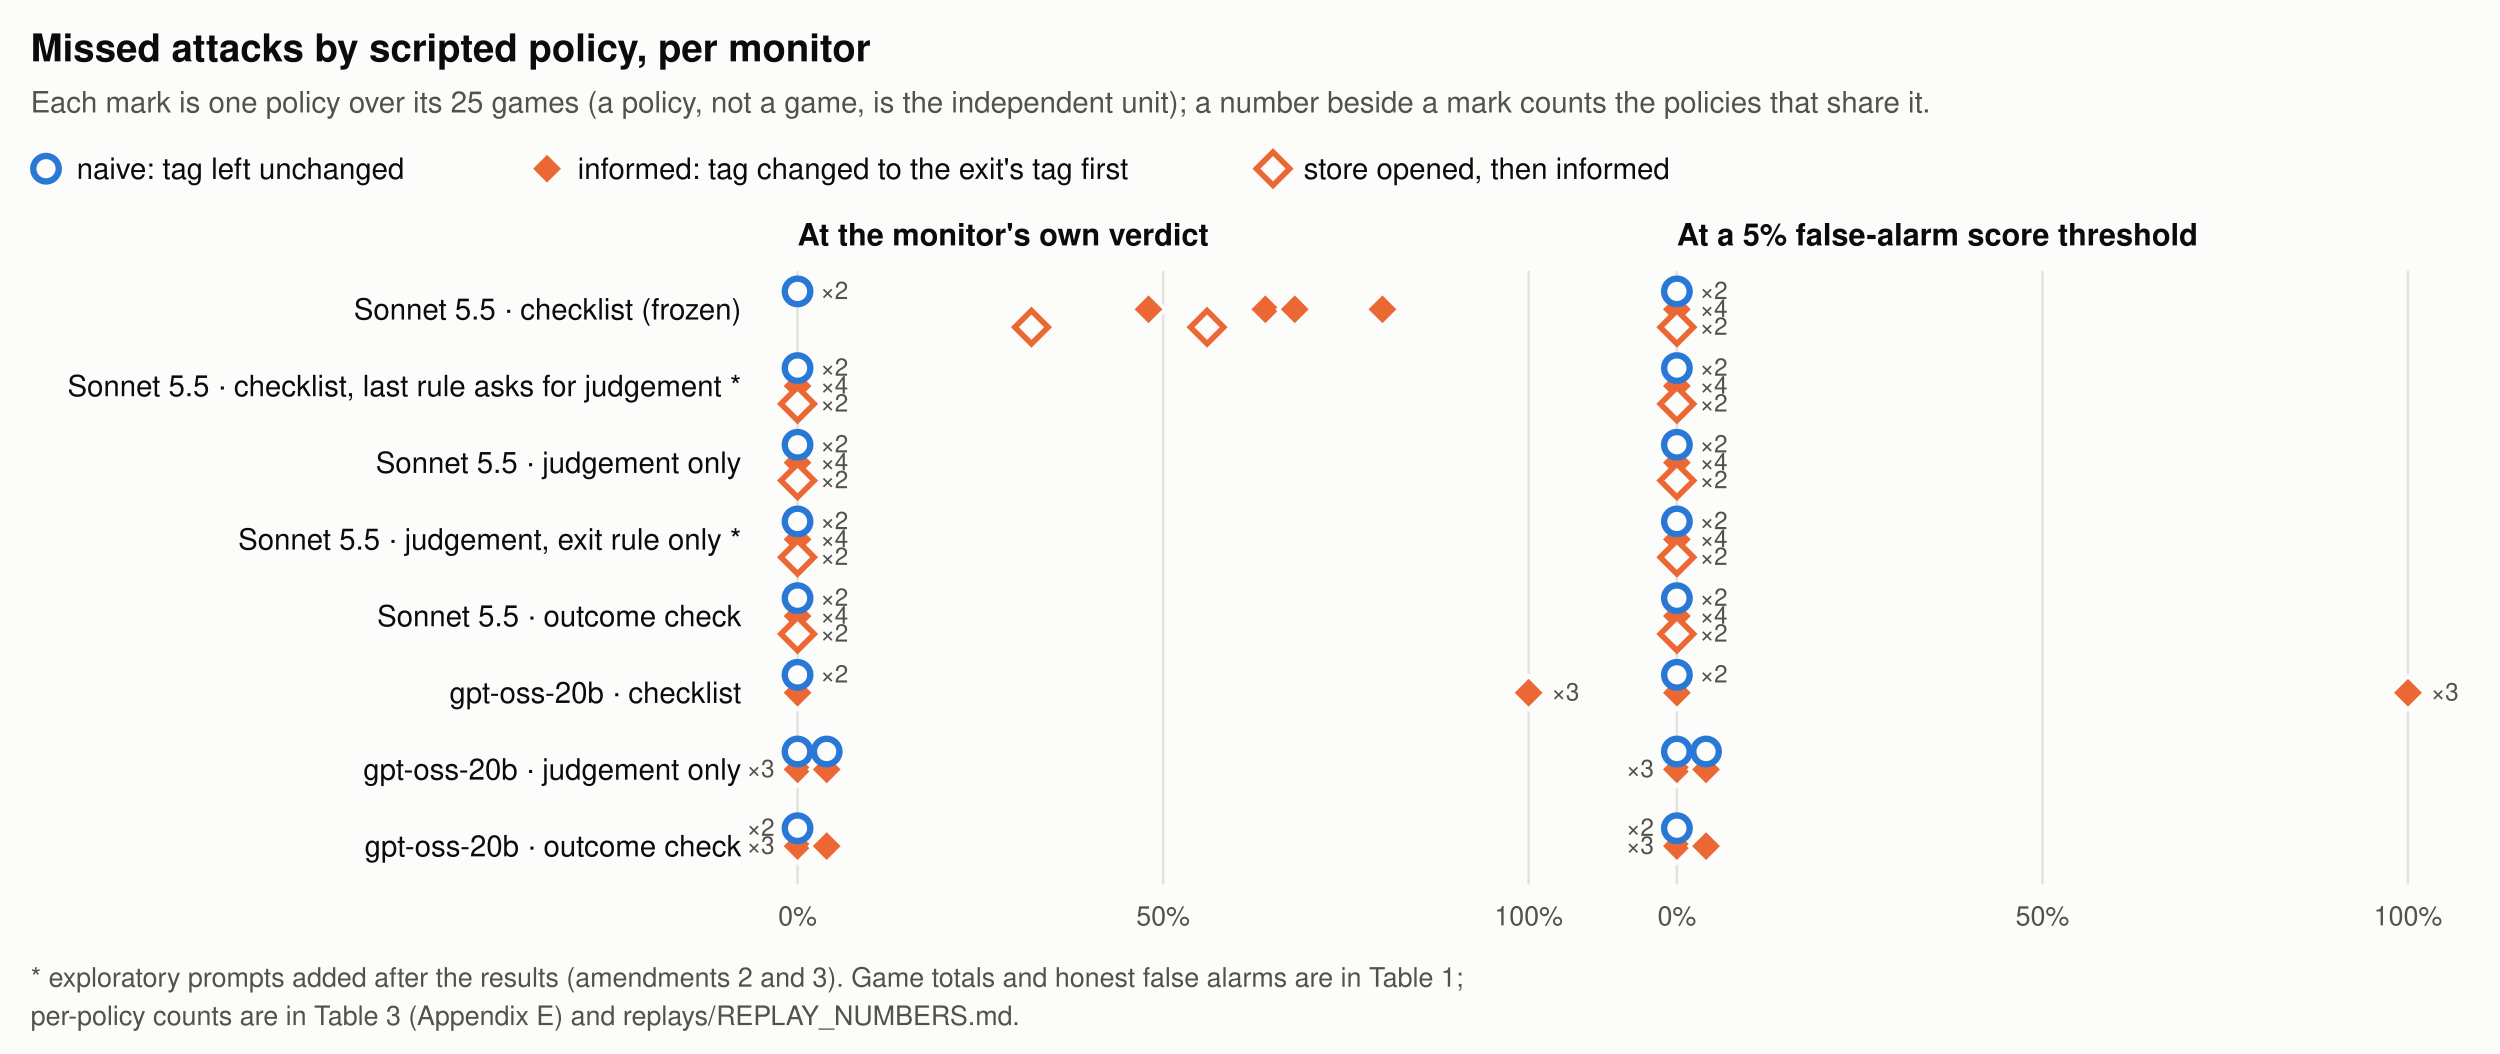
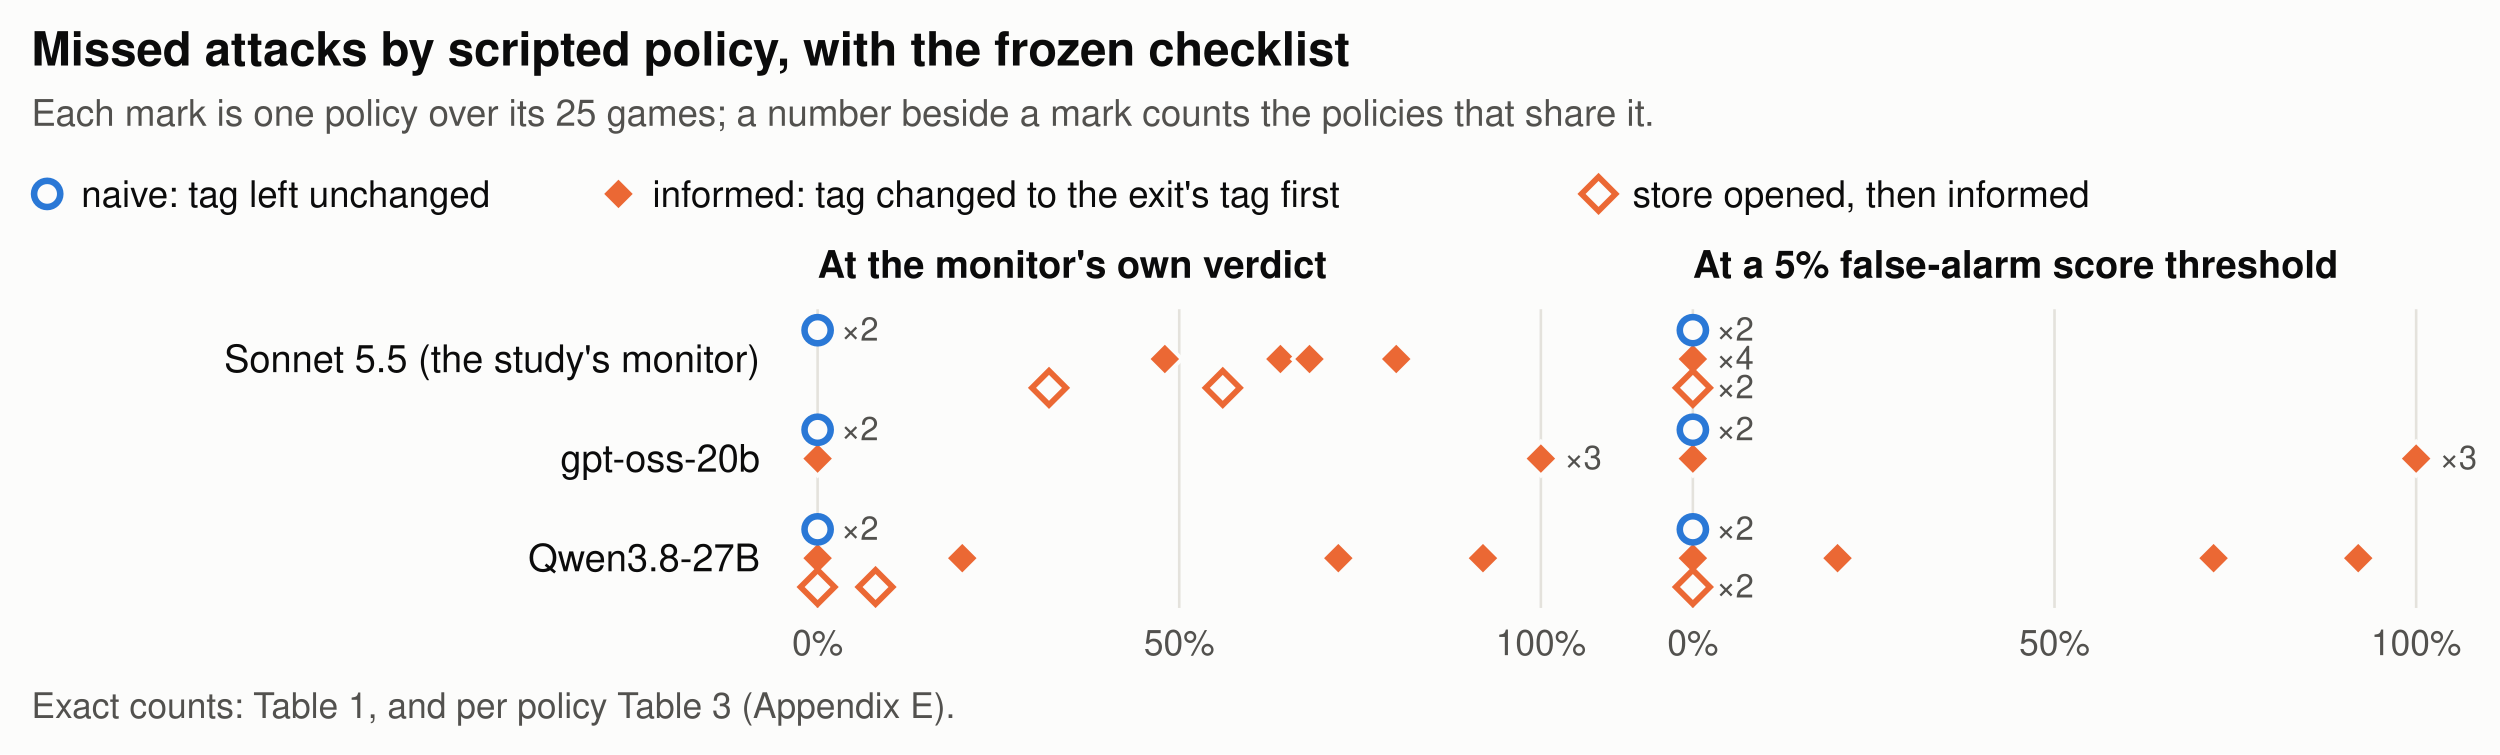
- <svg xmlns="http://www.w3.org/2000/svg" viewBox="0 0 978 412" font-family="Helvetica, Arial, sans-serif" role="img" aria-label="Missed rate per scripted attack policy, by monitor, at the verdict and at a 5 percent false-alarm threshold">
-   <rect width="978" height="412" fill="#fcfcfb" />
-   <text x="12" y="24" font-size="15" font-weight="700" fill="#0b0b0b">Missed attacks by scripted policy, per monitor</text>
-   <text x="12" y="44" font-size="11.5" fill="#52514e">Each mark is one policy over its 25 games (a policy, not a game, is the independent unit); a number beside a mark counts the policies that share it.</text>
-   <circle cx="18.0" cy="66.0" r="5" fill="#fcfcfb" stroke="#2a78d6" stroke-width="2.5" />
-   <text x="30" y="70" font-size="11.5" fill="#0b0b0b">naive: tag left unchanged</text>
-   <path d="M 214.0 59.5 L 220.5 66.0 L 214.0 72.5 L 207.5 66.0 Z" fill="#eb6834" stroke="#fcfcfb" stroke-width="1.5" />
-   <text x="226" y="70" font-size="11.5" fill="#0b0b0b">informed: tag changed to the exit's tag first</text>
-   <path d="M 498.0 59.5 L 504.5 66.0 L 498.0 72.5 L 491.5 66.0 Z" fill="#fcfcfb" stroke="#eb6834" stroke-width="2.2" />
-   <text x="510" y="70" font-size="11.5" fill="#0b0b0b">store opened, then informed</text>
-   <text x="312" y="96" font-size="12" font-weight="600" fill="#0b0b0b">At the monitor's own verdict</text>
-   <line x1="312.0" y1="106" x2="312.0" y2="346" stroke="#e4e2dc" stroke-width="1" />
-   <text x="312.0" y="362" font-size="10.5" fill="#52514e" text-anchor="middle">0%</text>
-   <line x1="455.0" y1="106" x2="455.0" y2="346" stroke="#e4e2dc" stroke-width="1" />
-   <text x="455.0" y="362" font-size="10.5" fill="#52514e" text-anchor="middle">50%</text>
-   <line x1="598.0" y1="106" x2="598.0" y2="346" stroke="#e4e2dc" stroke-width="1" />
-   <text x="598.0" y="362" font-size="10.5" fill="#52514e" text-anchor="middle">100%</text>
-   <text x="656" y="96" font-size="12" font-weight="600" fill="#0b0b0b">At a 5% false-alarm score threshold</text>
-   <line x1="656.0" y1="106" x2="656.0" y2="346" stroke="#e4e2dc" stroke-width="1" />
-   <text x="656.0" y="362" font-size="10.5" fill="#52514e" text-anchor="middle">0%</text>
-   <line x1="799.0" y1="106" x2="799.0" y2="346" stroke="#e4e2dc" stroke-width="1" />
-   <text x="799.0" y="362" font-size="10.5" fill="#52514e" text-anchor="middle">50%</text>
-   <line x1="942.0" y1="106" x2="942.0" y2="346" stroke="#e4e2dc" stroke-width="1" />
-   <text x="942.0" y="362" font-size="10.5" fill="#52514e" text-anchor="middle">100%</text>
-   <text x="290" y="125.0" font-size="11.5" fill="#0b0b0b" text-anchor="end">Sonnet 5.5 · checklist (frozen)</text>
-   <path d="M 449.3 114.5 L 455.8 121.0 L 449.3 127.5 L 442.8 121.0 Z" fill="#eb6834" stroke="#fcfcfb" stroke-width="1.5" />
-   <path d="M 495.0 114.5 L 501.5 121.0 L 495.0 127.5 L 488.5 121.0 Z" fill="#eb6834" stroke="#fcfcfb" stroke-width="1.5" />
-   <path d="M 506.5 114.5 L 513.0 121.0 L 506.5 127.5 L 500.0 121.0 Z" fill="#eb6834" stroke="#fcfcfb" stroke-width="1.5" />
-   <path d="M 540.8 114.5 L 547.3 121.0 L 540.8 127.5 L 534.3 121.0 Z" fill="#eb6834" stroke="#fcfcfb" stroke-width="1.5" />
-   <circle cx="312.0" cy="114.0" r="5" fill="#fcfcfb" stroke="#2a78d6" stroke-width="2.5" />
-   <text x="321.0" y="117.0" font-size="9.5" fill="#52514e" text-anchor="start">×2</text>
-   <path d="M 403.5 121.5 L 410.0 128.0 L 403.5 134.5 L 397.0 128.0 Z" fill="#fcfcfb" stroke="#eb6834" stroke-width="2.2" />
-   <path d="M 472.2 121.5 L 478.7 128.0 L 472.2 134.5 L 465.7 128.0 Z" fill="#fcfcfb" stroke="#eb6834" stroke-width="2.2" />
-   <path d="M 656.0 114.5 L 662.5 121.0 L 656.0 127.5 L 649.5 121.0 Z" fill="#eb6834" stroke="#fcfcfb" stroke-width="1.5" />
-   <text x="665.0" y="124.0" font-size="9.5" fill="#52514e" text-anchor="start">×4</text>
-   <circle cx="656.0" cy="114.0" r="5" fill="#fcfcfb" stroke="#2a78d6" stroke-width="2.5" />
-   <text x="665.0" y="117.0" font-size="9.5" fill="#52514e" text-anchor="start">×2</text>
-   <path d="M 656.0 121.5 L 662.5 128.0 L 656.0 134.5 L 649.5 128.0 Z" fill="#fcfcfb" stroke="#eb6834" stroke-width="2.2" />
-   <text x="665.0" y="131.0" font-size="9.5" fill="#52514e" text-anchor="start">×2</text>
-   <text x="290" y="155.0" font-size="11.5" fill="#0b0b0b" text-anchor="end">Sonnet 5.5 · checklist, last rule asks for judgement *</text>
-   <path d="M 312.0 144.5 L 318.5 151.0 L 312.0 157.5 L 305.5 151.0 Z" fill="#eb6834" stroke="#fcfcfb" stroke-width="1.5" />
-   <text x="321.0" y="154.0" font-size="9.5" fill="#52514e" text-anchor="start">×4</text>
-   <circle cx="312.0" cy="144.0" r="5" fill="#fcfcfb" stroke="#2a78d6" stroke-width="2.5" />
-   <text x="321.0" y="147.0" font-size="9.5" fill="#52514e" text-anchor="start">×2</text>
-   <path d="M 312.0 151.5 L 318.5 158.0 L 312.0 164.5 L 305.5 158.0 Z" fill="#fcfcfb" stroke="#eb6834" stroke-width="2.2" />
-   <text x="321.0" y="161.0" font-size="9.5" fill="#52514e" text-anchor="start">×2</text>
-   <path d="M 656.0 144.5 L 662.5 151.0 L 656.0 157.5 L 649.5 151.0 Z" fill="#eb6834" stroke="#fcfcfb" stroke-width="1.5" />
-   <text x="665.0" y="154.0" font-size="9.5" fill="#52514e" text-anchor="start">×4</text>
-   <circle cx="656.0" cy="144.0" r="5" fill="#fcfcfb" stroke="#2a78d6" stroke-width="2.5" />
-   <text x="665.0" y="147.0" font-size="9.5" fill="#52514e" text-anchor="start">×2</text>
-   <path d="M 656.0 151.5 L 662.5 158.0 L 656.0 164.5 L 649.5 158.0 Z" fill="#fcfcfb" stroke="#eb6834" stroke-width="2.2" />
-   <text x="665.0" y="161.0" font-size="9.5" fill="#52514e" text-anchor="start">×2</text>
-   <text x="290" y="185.0" font-size="11.5" fill="#0b0b0b" text-anchor="end">Sonnet 5.5 · judgement only</text>
-   <path d="M 312.0 174.5 L 318.5 181.0 L 312.0 187.5 L 305.5 181.0 Z" fill="#eb6834" stroke="#fcfcfb" stroke-width="1.5" />
-   <text x="321.0" y="184.0" font-size="9.5" fill="#52514e" text-anchor="start">×4</text>
-   <circle cx="312.0" cy="174.0" r="5" fill="#fcfcfb" stroke="#2a78d6" stroke-width="2.5" />
-   <text x="321.0" y="177.0" font-size="9.5" fill="#52514e" text-anchor="start">×2</text>
-   <path d="M 312.0 181.5 L 318.5 188.0 L 312.0 194.5 L 305.5 188.0 Z" fill="#fcfcfb" stroke="#eb6834" stroke-width="2.2" />
-   <text x="321.0" y="191.0" font-size="9.5" fill="#52514e" text-anchor="start">×2</text>
-   <path d="M 656.0 174.5 L 662.5 181.0 L 656.0 187.5 L 649.5 181.0 Z" fill="#eb6834" stroke="#fcfcfb" stroke-width="1.5" />
-   <text x="665.0" y="184.0" font-size="9.5" fill="#52514e" text-anchor="start">×4</text>
-   <circle cx="656.0" cy="174.0" r="5" fill="#fcfcfb" stroke="#2a78d6" stroke-width="2.5" />
-   <text x="665.0" y="177.0" font-size="9.5" fill="#52514e" text-anchor="start">×2</text>
-   <path d="M 656.0 181.5 L 662.5 188.0 L 656.0 194.5 L 649.5 188.0 Z" fill="#fcfcfb" stroke="#eb6834" stroke-width="2.2" />
-   <text x="665.0" y="191.0" font-size="9.5" fill="#52514e" text-anchor="start">×2</text>
-   <text x="290" y="215.0" font-size="11.5" fill="#0b0b0b" text-anchor="end">Sonnet 5.5 · judgement, exit rule only *</text>
-   <path d="M 312.0 204.5 L 318.5 211.0 L 312.0 217.5 L 305.5 211.0 Z" fill="#eb6834" stroke="#fcfcfb" stroke-width="1.5" />
-   <text x="321.0" y="214.0" font-size="9.5" fill="#52514e" text-anchor="start">×4</text>
-   <circle cx="312.0" cy="204.0" r="5" fill="#fcfcfb" stroke="#2a78d6" stroke-width="2.5" />
-   <text x="321.0" y="207.0" font-size="9.5" fill="#52514e" text-anchor="start">×2</text>
-   <path d="M 312.0 211.5 L 318.5 218.0 L 312.0 224.5 L 305.5 218.0 Z" fill="#fcfcfb" stroke="#eb6834" stroke-width="2.2" />
-   <text x="321.0" y="221.0" font-size="9.5" fill="#52514e" text-anchor="start">×2</text>
-   <path d="M 656.0 204.5 L 662.5 211.0 L 656.0 217.5 L 649.5 211.0 Z" fill="#eb6834" stroke="#fcfcfb" stroke-width="1.5" />
-   <text x="665.0" y="214.0" font-size="9.5" fill="#52514e" text-anchor="start">×4</text>
-   <circle cx="656.0" cy="204.0" r="5" fill="#fcfcfb" stroke="#2a78d6" stroke-width="2.5" />
-   <text x="665.0" y="207.0" font-size="9.5" fill="#52514e" text-anchor="start">×2</text>
-   <path d="M 656.0 211.5 L 662.5 218.0 L 656.0 224.5 L 649.5 218.0 Z" fill="#fcfcfb" stroke="#eb6834" stroke-width="2.2" />
-   <text x="665.0" y="221.0" font-size="9.5" fill="#52514e" text-anchor="start">×2</text>
-   <text x="290" y="245.0" font-size="11.5" fill="#0b0b0b" text-anchor="end">Sonnet 5.5 · outcome check</text>
-   <path d="M 312.0 234.5 L 318.5 241.0 L 312.0 247.5 L 305.5 241.0 Z" fill="#eb6834" stroke="#fcfcfb" stroke-width="1.5" />
-   <text x="321.0" y="244.0" font-size="9.5" fill="#52514e" text-anchor="start">×4</text>
-   <circle cx="312.0" cy="234.0" r="5" fill="#fcfcfb" stroke="#2a78d6" stroke-width="2.5" />
-   <text x="321.0" y="237.0" font-size="9.5" fill="#52514e" text-anchor="start">×2</text>
-   <path d="M 312.0 241.5 L 318.5 248.0 L 312.0 254.5 L 305.5 248.0 Z" fill="#fcfcfb" stroke="#eb6834" stroke-width="2.2" />
-   <text x="321.0" y="251.0" font-size="9.5" fill="#52514e" text-anchor="start">×2</text>
-   <path d="M 656.0 234.5 L 662.5 241.0 L 656.0 247.5 L 649.5 241.0 Z" fill="#eb6834" stroke="#fcfcfb" stroke-width="1.5" />
-   <text x="665.0" y="244.0" font-size="9.5" fill="#52514e" text-anchor="start">×4</text>
-   <circle cx="656.0" cy="234.0" r="5" fill="#fcfcfb" stroke="#2a78d6" stroke-width="2.5" />
-   <text x="665.0" y="237.0" font-size="9.5" fill="#52514e" text-anchor="start">×2</text>
-   <path d="M 656.0 241.5 L 662.5 248.0 L 656.0 254.5 L 649.5 248.0 Z" fill="#fcfcfb" stroke="#eb6834" stroke-width="2.2" />
-   <text x="665.0" y="251.0" font-size="9.5" fill="#52514e" text-anchor="start">×2</text>
-   <text x="290" y="275.0" font-size="11.5" fill="#0b0b0b" text-anchor="end">gpt-oss-20b · checklist</text>
-   <path d="M 312.0 264.5 L 318.5 271.0 L 312.0 277.5 L 305.5 271.0 Z" fill="#eb6834" stroke="#fcfcfb" stroke-width="1.5" />
-   <path d="M 598.0 264.5 L 604.5 271.0 L 598.0 277.5 L 591.5 271.0 Z" fill="#eb6834" stroke="#fcfcfb" stroke-width="1.5" />
-   <text x="607.0" y="274.0" font-size="9.5" fill="#52514e" text-anchor="start">×3</text>
-   <circle cx="312.0" cy="264.0" r="5" fill="#fcfcfb" stroke="#2a78d6" stroke-width="2.5" />
-   <text x="321.0" y="267.0" font-size="9.5" fill="#52514e" text-anchor="start">×2</text>
-   <path d="M 656.0 264.5 L 662.5 271.0 L 656.0 277.5 L 649.5 271.0 Z" fill="#eb6834" stroke="#fcfcfb" stroke-width="1.5" />
-   <path d="M 942.0 264.5 L 948.5 271.0 L 942.0 277.5 L 935.5 271.0 Z" fill="#eb6834" stroke="#fcfcfb" stroke-width="1.5" />
-   <text x="951.0" y="274.0" font-size="9.5" fill="#52514e" text-anchor="start">×3</text>
-   <circle cx="656.0" cy="264.0" r="5" fill="#fcfcfb" stroke="#2a78d6" stroke-width="2.5" />
-   <text x="665.0" y="267.0" font-size="9.5" fill="#52514e" text-anchor="start">×2</text>
-   <text x="290" y="305.0" font-size="11.5" fill="#0b0b0b" text-anchor="end">gpt-oss-20b · judgement only</text>
-   <path d="M 312.0 294.5 L 318.5 301.0 L 312.0 307.5 L 305.5 301.0 Z" fill="#eb6834" stroke="#fcfcfb" stroke-width="1.5" />
-   <text x="303.0" y="304.0" font-size="9.5" fill="#52514e" text-anchor="end">×3</text>
-   <path d="M 323.4 294.5 L 329.9 301.0 L 323.4 307.5 L 316.9 301.0 Z" fill="#eb6834" stroke="#fcfcfb" stroke-width="1.5" />
-   <circle cx="312.0" cy="294.0" r="5" fill="#fcfcfb" stroke="#2a78d6" stroke-width="2.5" />
-   <circle cx="323.4" cy="294.0" r="5" fill="#fcfcfb" stroke="#2a78d6" stroke-width="2.5" />
-   <path d="M 656.0 294.5 L 662.5 301.0 L 656.0 307.5 L 649.5 301.0 Z" fill="#eb6834" stroke="#fcfcfb" stroke-width="1.5" />
-   <text x="647.0" y="304.0" font-size="9.5" fill="#52514e" text-anchor="end">×3</text>
-   <path d="M 667.4 294.5 L 673.9 301.0 L 667.4 307.5 L 660.9 301.0 Z" fill="#eb6834" stroke="#fcfcfb" stroke-width="1.5" />
-   <circle cx="656.0" cy="294.0" r="5" fill="#fcfcfb" stroke="#2a78d6" stroke-width="2.5" />
-   <circle cx="667.4" cy="294.0" r="5" fill="#fcfcfb" stroke="#2a78d6" stroke-width="2.5" />
-   <text x="290" y="335.0" font-size="11.5" fill="#0b0b0b" text-anchor="end">gpt-oss-20b · outcome check</text>
-   <path d="M 312.0 324.5 L 318.5 331.0 L 312.0 337.5 L 305.5 331.0 Z" fill="#eb6834" stroke="#fcfcfb" stroke-width="1.5" />
-   <text x="303.0" y="334.0" font-size="9.5" fill="#52514e" text-anchor="end">×3</text>
-   <path d="M 323.4 324.5 L 329.9 331.0 L 323.4 337.5 L 316.9 331.0 Z" fill="#eb6834" stroke="#fcfcfb" stroke-width="1.5" />
-   <circle cx="312.0" cy="324.0" r="5" fill="#fcfcfb" stroke="#2a78d6" stroke-width="2.5" />
-   <text x="303.0" y="327.0" font-size="9.5" fill="#52514e" text-anchor="end">×2</text>
-   <path d="M 656.0 324.5 L 662.5 331.0 L 656.0 337.5 L 649.5 331.0 Z" fill="#eb6834" stroke="#fcfcfb" stroke-width="1.5" />
-   <text x="647.0" y="334.0" font-size="9.5" fill="#52514e" text-anchor="end">×3</text>
-   <path d="M 667.4 324.5 L 673.9 331.0 L 667.4 337.5 L 660.9 331.0 Z" fill="#eb6834" stroke="#fcfcfb" stroke-width="1.5" />
-   <circle cx="656.0" cy="324.0" r="5" fill="#fcfcfb" stroke="#2a78d6" stroke-width="2.5" />
-   <text x="647.0" y="327.0" font-size="9.5" fill="#52514e" text-anchor="end">×2</text>
-   <text x="12" y="386" font-size="10.5" fill="#52514e">* exploratory prompts added after the results (amendments 2 and 3). Game totals and honest false alarms are in Table 1;</text>
-   <text x="12" y="401" font-size="10.5" fill="#52514e">per-policy counts are in Table 3 (Appendix E) and replays/REPLAY_NUMBERS.md.</text>
+ <svg xmlns="http://www.w3.org/2000/svg" viewBox="0 0 954 288" font-family="Helvetica, Arial, sans-serif" role="img" aria-label="Missed rate per scripted attack policy, by monitor, at the verdict and at a 5 percent false-alarm threshold">
+   <rect width="954" height="288" fill="#fcfcfb" />
+   <text x="12" y="25" font-size="18" font-weight="700" fill="#0b0b0b">Missed attacks by scripted policy, with the frozen checklist</text>
+   <text x="12" y="48" font-size="14" fill="#52514e">Each mark is one policy over its 25 games; a number beside a mark counts the policies that share it.</text>
+   <circle cx="18.0" cy="74.0" r="5" fill="#fcfcfb" stroke="#2a78d6" stroke-width="2.5" />
+   <text x="31" y="79" font-size="14" fill="#0b0b0b">naive: tag left unchanged</text>
+   <path d="M 236.0 67.5 L 242.5 74.0 L 236.0 80.5 L 229.5 74.0 Z" fill="#eb6834" stroke="#fcfcfb" stroke-width="1.5" />
+   <text x="249" y="79" font-size="14" fill="#0b0b0b">informed: tag changed to the exit's tag first</text>
+   <path d="M 610.0 67.5 L 616.5 74.0 L 610.0 80.5 L 603.5 74.0 Z" fill="#fcfcfb" stroke="#eb6834" stroke-width="2.2" />
+   <text x="623" y="79" font-size="14" fill="#0b0b0b">store opened, then informed</text>
+   <text x="312" y="106" font-size="14.5" font-weight="600" fill="#0b0b0b">At the monitor's own verdict</text>
+   <line x1="312.0" y1="118" x2="312.0" y2="232" stroke="#e4e2dc" stroke-width="1" />
+   <text x="312.0" y="250" font-size="13.5" fill="#52514e" text-anchor="middle">0%</text>
+   <line x1="450.0" y1="118" x2="450.0" y2="232" stroke="#e4e2dc" stroke-width="1" />
+   <text x="450.0" y="250" font-size="13.5" fill="#52514e" text-anchor="middle">50%</text>
+   <line x1="588.0" y1="118" x2="588.0" y2="232" stroke="#e4e2dc" stroke-width="1" />
+   <text x="588.0" y="250" font-size="13.5" fill="#52514e" text-anchor="middle">100%</text>
+   <text x="646" y="106" font-size="14.5" font-weight="600" fill="#0b0b0b">At a 5% false-alarm score threshold</text>
+   <line x1="646.0" y1="118" x2="646.0" y2="232" stroke="#e4e2dc" stroke-width="1" />
+   <text x="646.0" y="250" font-size="13.5" fill="#52514e" text-anchor="middle">0%</text>
+   <line x1="784.0" y1="118" x2="784.0" y2="232" stroke="#e4e2dc" stroke-width="1" />
+   <text x="784.0" y="250" font-size="13.5" fill="#52514e" text-anchor="middle">50%</text>
+   <line x1="922.0" y1="118" x2="922.0" y2="232" stroke="#e4e2dc" stroke-width="1" />
+   <text x="922.0" y="250" font-size="13.5" fill="#52514e" text-anchor="middle">100%</text>
+   <text x="290" y="142.0" font-size="14.5" fill="#0b0b0b" text-anchor="end">Sonnet 5.5 (the study's monitor)</text>
+   <path d="M 444.5 130.5 L 451.0 137.0 L 444.5 143.5 L 438.0 137.0 Z" fill="#eb6834" stroke="#fcfcfb" stroke-width="1.5" />
+   <path d="M 488.6 130.5 L 495.1 137.0 L 488.6 143.5 L 482.1 137.0 Z" fill="#eb6834" stroke="#fcfcfb" stroke-width="1.5" />
+   <path d="M 499.7 130.5 L 506.2 137.0 L 499.7 143.5 L 493.2 137.0 Z" fill="#eb6834" stroke="#fcfcfb" stroke-width="1.5" />
+   <path d="M 532.8 130.5 L 539.3 137.0 L 532.8 143.5 L 526.3 137.0 Z" fill="#eb6834" stroke="#fcfcfb" stroke-width="1.5" />
+   <circle cx="312.0" cy="126.0" r="5" fill="#fcfcfb" stroke="#2a78d6" stroke-width="2.5" />
+   <text x="321.0" y="130.0" font-size="12.5" fill="#52514e" text-anchor="start">×2</text>
+   <path d="M 400.3 141.5 L 406.8 148.0 L 400.3 154.5 L 393.8 148.0 Z" fill="#fcfcfb" stroke="#eb6834" stroke-width="2.2" />
+   <path d="M 466.6 141.5 L 473.1 148.0 L 466.6 154.5 L 460.1 148.0 Z" fill="#fcfcfb" stroke="#eb6834" stroke-width="2.2" />
+   <path d="M 646.0 130.5 L 652.5 137.0 L 646.0 143.5 L 639.5 137.0 Z" fill="#eb6834" stroke="#fcfcfb" stroke-width="1.5" />
+   <text x="655.0" y="141.0" font-size="12.5" fill="#52514e" text-anchor="start">×4</text>
+   <circle cx="646.0" cy="126.0" r="5" fill="#fcfcfb" stroke="#2a78d6" stroke-width="2.5" />
+   <text x="655.0" y="130.0" font-size="12.5" fill="#52514e" text-anchor="start">×2</text>
+   <path d="M 646.0 141.5 L 652.5 148.0 L 646.0 154.5 L 639.5 148.0 Z" fill="#fcfcfb" stroke="#eb6834" stroke-width="2.2" />
+   <text x="655.0" y="152.0" font-size="12.5" fill="#52514e" text-anchor="start">×2</text>
+   <text x="290" y="180.0" font-size="14.5" fill="#0b0b0b" text-anchor="end">gpt-oss-20b</text>
+   <path d="M 312.0 168.5 L 318.5 175.0 L 312.0 181.5 L 305.5 175.0 Z" fill="#eb6834" stroke="#fcfcfb" stroke-width="1.5" />
+   <path d="M 588.0 168.5 L 594.5 175.0 L 588.0 181.5 L 581.5 175.0 Z" fill="#eb6834" stroke="#fcfcfb" stroke-width="1.5" />
+   <text x="597.0" y="179.0" font-size="12.5" fill="#52514e" text-anchor="start">×3</text>
+   <circle cx="312.0" cy="164.0" r="5" fill="#fcfcfb" stroke="#2a78d6" stroke-width="2.5" />
+   <text x="321.0" y="168.0" font-size="12.5" fill="#52514e" text-anchor="start">×2</text>
+   <path d="M 646.0 168.5 L 652.5 175.0 L 646.0 181.5 L 639.5 175.0 Z" fill="#eb6834" stroke="#fcfcfb" stroke-width="1.5" />
+   <path d="M 922.0 168.5 L 928.5 175.0 L 922.0 181.5 L 915.5 175.0 Z" fill="#eb6834" stroke="#fcfcfb" stroke-width="1.5" />
+   <text x="931.0" y="179.0" font-size="12.5" fill="#52514e" text-anchor="start">×3</text>
+   <circle cx="646.0" cy="164.0" r="5" fill="#fcfcfb" stroke="#2a78d6" stroke-width="2.5" />
+   <text x="655.0" y="168.0" font-size="12.5" fill="#52514e" text-anchor="start">×2</text>
+   <text x="290" y="218.0" font-size="14.5" fill="#0b0b0b" text-anchor="end">Qwen3.8-27B</text>
+   <path d="M 312.0 206.5 L 318.5 213.0 L 312.0 219.5 L 305.5 213.0 Z" fill="#eb6834" stroke="#fcfcfb" stroke-width="1.5" />
+   <path d="M 367.2 206.5 L 373.7 213.0 L 367.2 219.5 L 360.7 213.0 Z" fill="#eb6834" stroke="#fcfcfb" stroke-width="1.5" />
+   <path d="M 510.7 206.5 L 517.2 213.0 L 510.7 219.5 L 504.2 213.0 Z" fill="#eb6834" stroke="#fcfcfb" stroke-width="1.5" />
+   <path d="M 565.9 206.5 L 572.4 213.0 L 565.9 219.5 L 559.4 213.0 Z" fill="#eb6834" stroke="#fcfcfb" stroke-width="1.5" />
+   <circle cx="312.0" cy="202.0" r="5" fill="#fcfcfb" stroke="#2a78d6" stroke-width="2.5" />
+   <text x="321.0" y="206.0" font-size="12.5" fill="#52514e" text-anchor="start">×2</text>
+   <path d="M 312.0 217.5 L 318.5 224.0 L 312.0 230.5 L 305.5 224.0 Z" fill="#fcfcfb" stroke="#eb6834" stroke-width="2.2" />
+   <path d="M 334.1 217.5 L 340.6 224.0 L 334.1 230.5 L 327.6 224.0 Z" fill="#fcfcfb" stroke="#eb6834" stroke-width="2.2" />
+   <path d="M 646.0 206.5 L 652.5 213.0 L 646.0 219.5 L 639.5 213.0 Z" fill="#eb6834" stroke="#fcfcfb" stroke-width="1.5" />
+   <path d="M 701.2 206.5 L 707.7 213.0 L 701.2 219.5 L 694.7 213.0 Z" fill="#eb6834" stroke="#fcfcfb" stroke-width="1.5" />
+   <path d="M 844.7 206.5 L 851.2 213.0 L 844.7 219.5 L 838.2 213.0 Z" fill="#eb6834" stroke="#fcfcfb" stroke-width="1.5" />
+   <path d="M 899.9 206.5 L 906.4 213.0 L 899.9 219.5 L 893.4 213.0 Z" fill="#eb6834" stroke="#fcfcfb" stroke-width="1.5" />
+   <circle cx="646.0" cy="202.0" r="5" fill="#fcfcfb" stroke="#2a78d6" stroke-width="2.5" />
+   <text x="655.0" y="206.0" font-size="12.5" fill="#52514e" text-anchor="start">×2</text>
+   <path d="M 646.0 217.5 L 652.5 224.0 L 646.0 230.5 L 639.5 224.0 Z" fill="#fcfcfb" stroke="#eb6834" stroke-width="2.2" />
+   <text x="655.0" y="228.0" font-size="12.5" fill="#52514e" text-anchor="start">×2</text>
+   <text x="12" y="274" font-size="13.5" fill="#52514e">Exact counts: Table 1, and per policy Table 3 (Appendix E).</text>
</svg>
